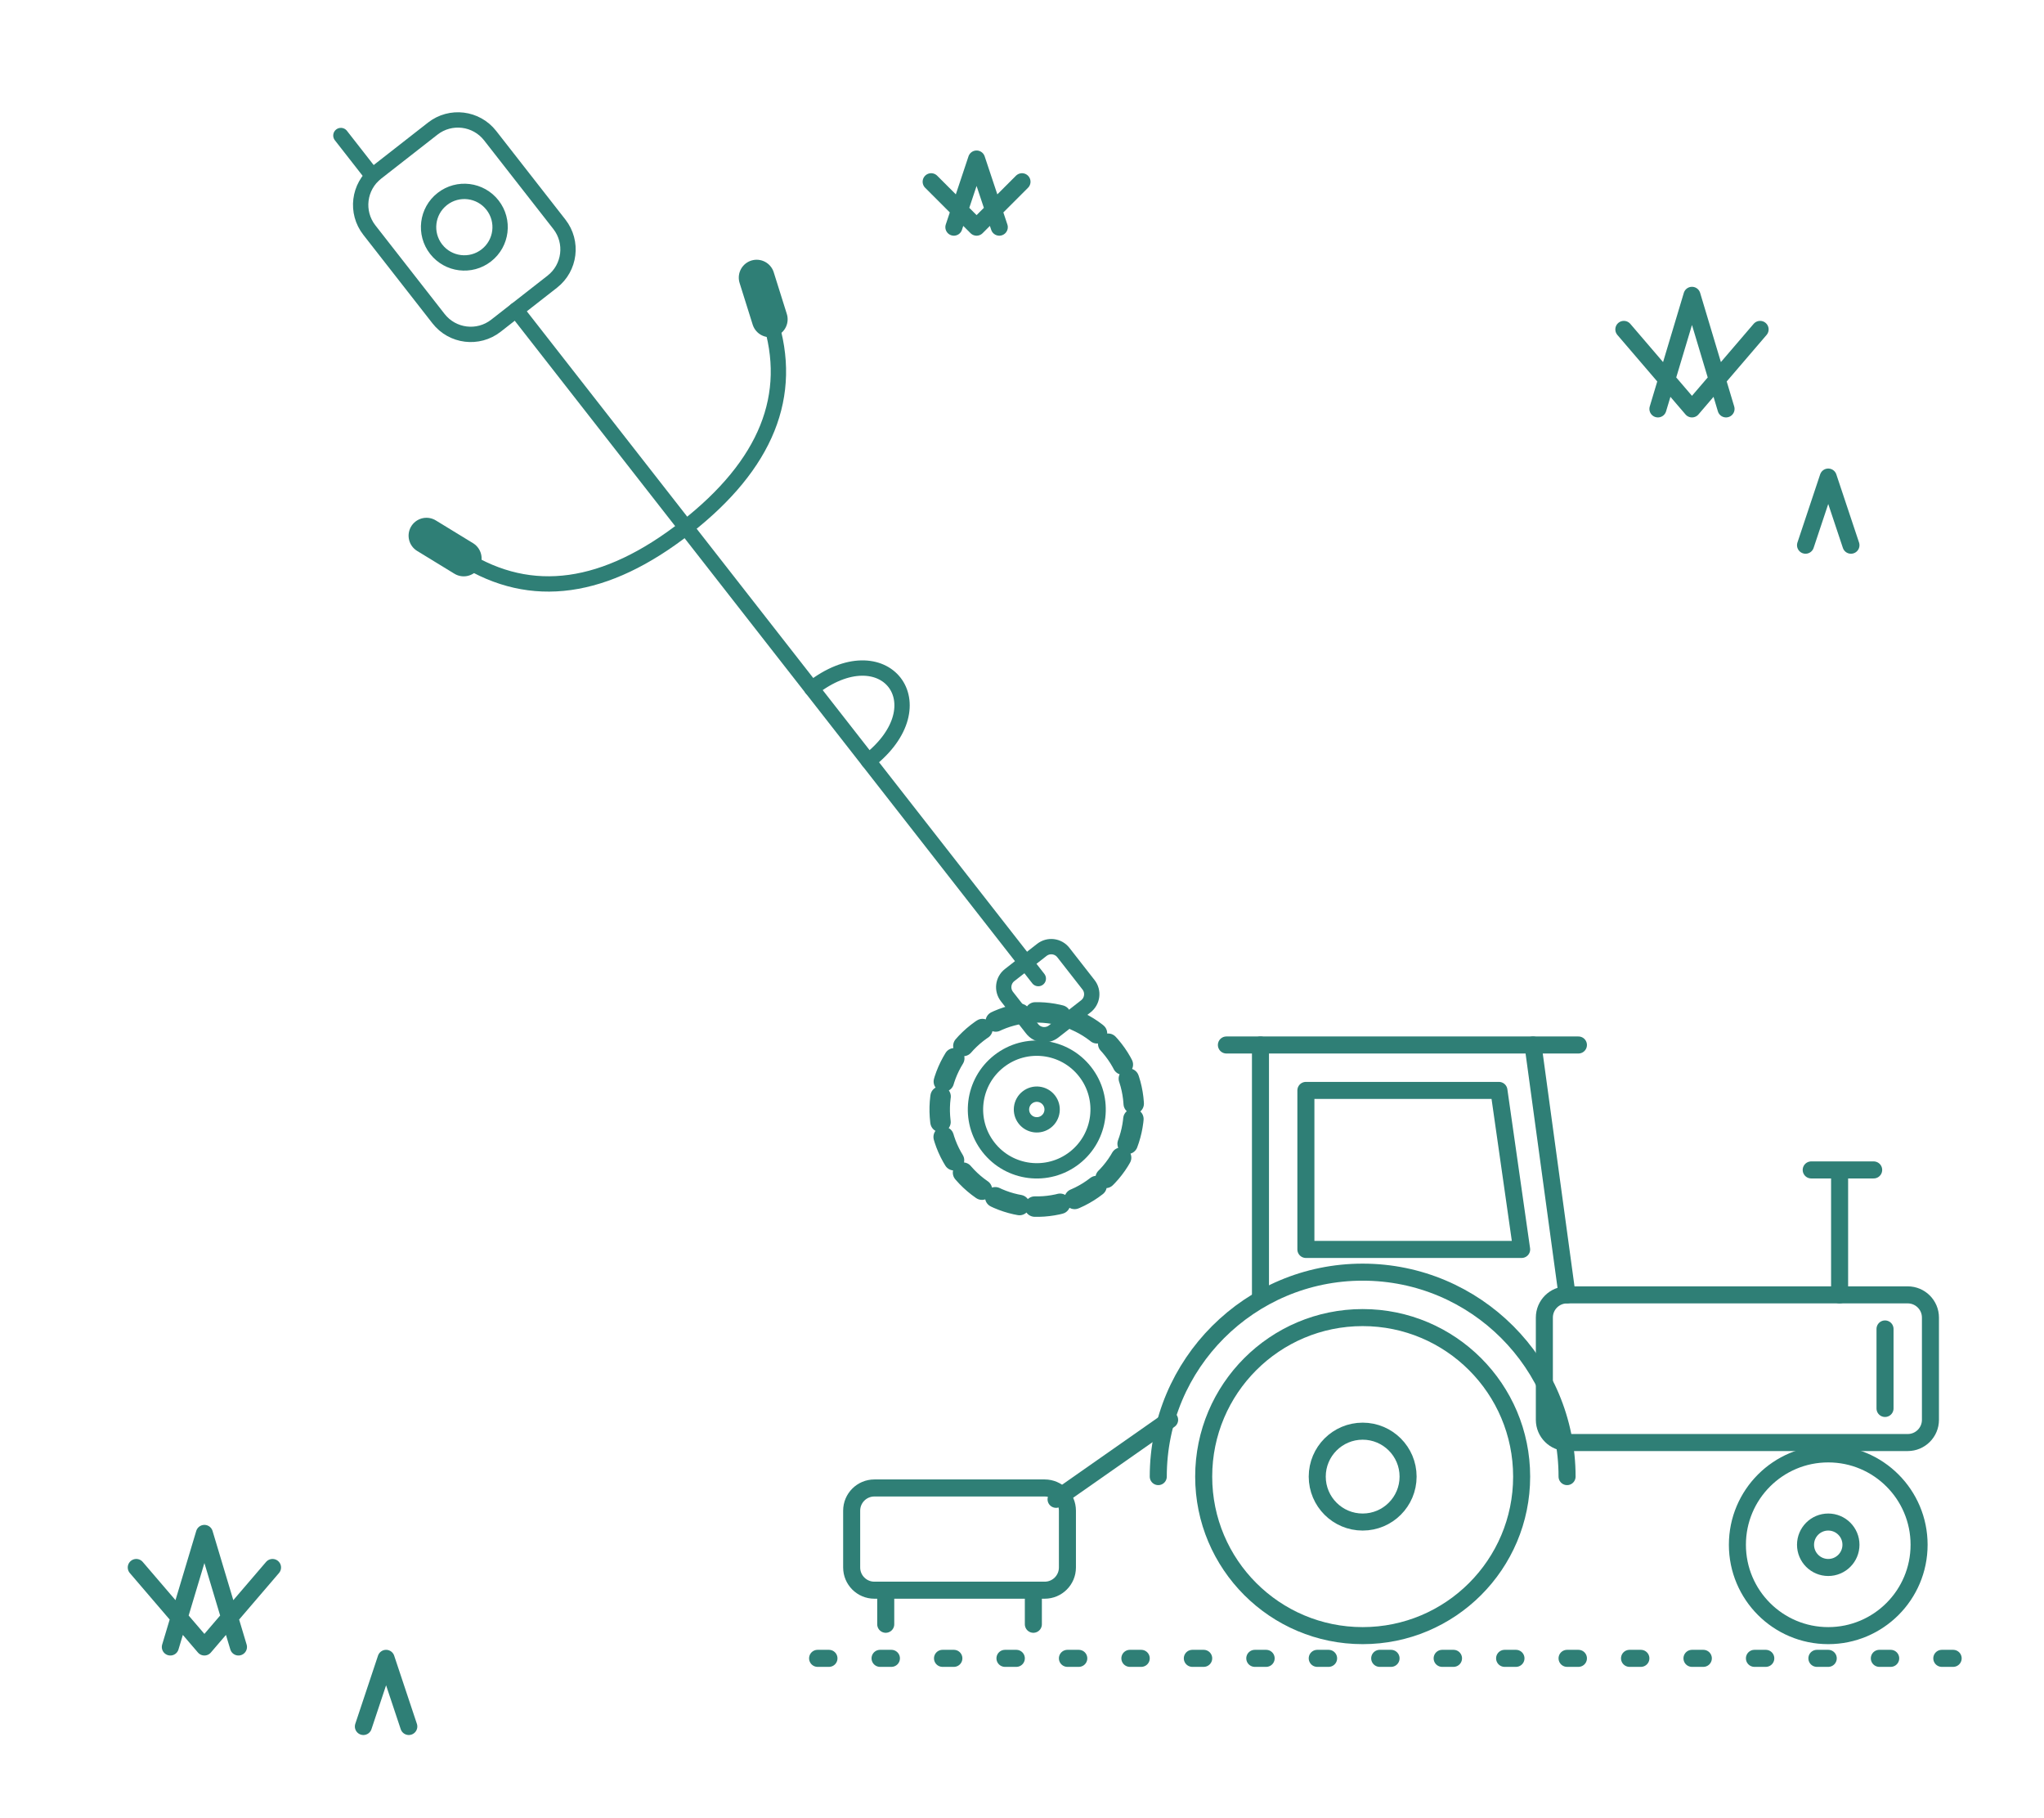
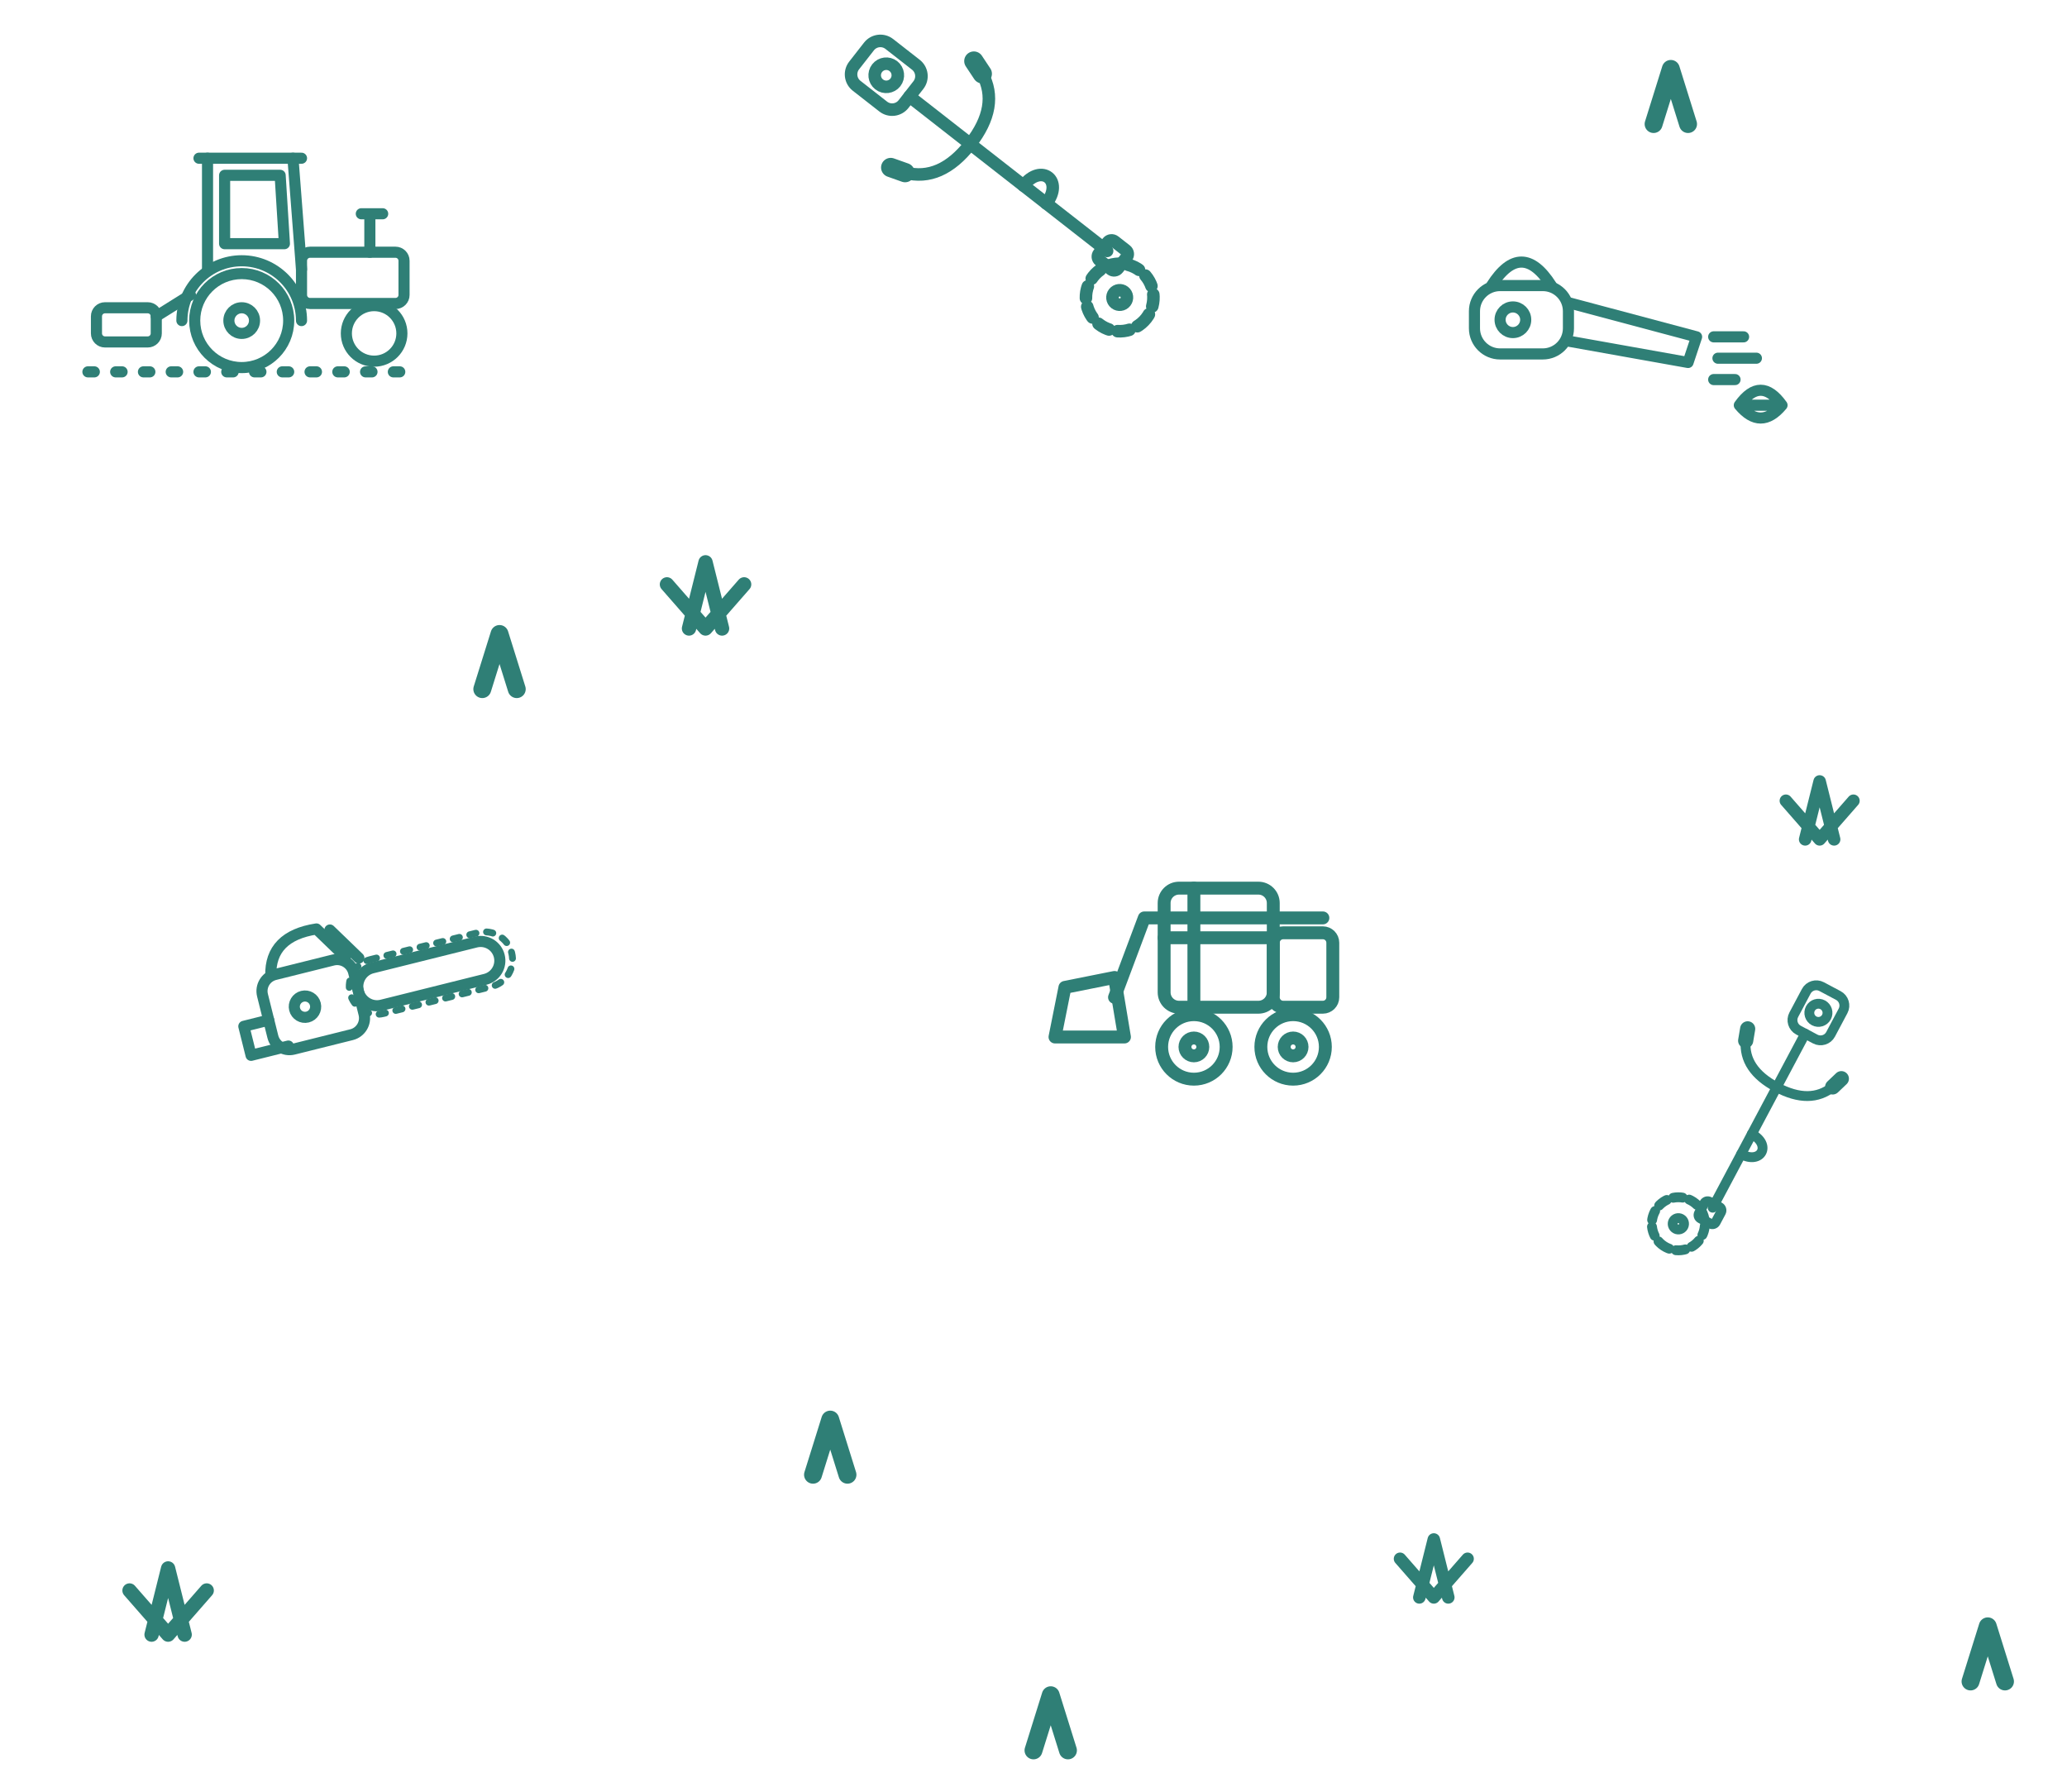
- <svg xmlns="http://www.w3.org/2000/svg" width="360" height="320" viewBox="0 0 360 320" fill="none" stroke="#2F7F76" stroke-width="3" stroke-linecap="round" stroke-linejoin="round">
-   <g transform="translate(92 56) rotate(52) scale(.9)">
-     <rect x="-40" y="-17" width="38" height="30" rx="8" />
-     <circle cx="-21" cy="-2" r="7" />
-     <path d="M-40 6 H-50" />
-     <path d="M-2 0 H164" />
-     <path d="M30 -38 Q52 -30 52 0 Q52 30 30 38" />
-     <path d="M30 -38 L22 -41 M30 38 L22 41" stroke-width="7" />
-     <path d="M92 0 C92 -18 110 -18 110 0" />
-     <rect x="160" y="-7" width="14" height="14" rx="3" />
-     <circle cx="184" cy="16" r="19" stroke-dasharray="5 3" stroke-width="4" />
-     <circle cx="184" cy="16" r="12" />
-     <circle cx="184" cy="16" r="3" />
-   </g>
-   <g transform="translate(200 170)">
-     <path d="M16 14 H78" />
-     <path d="M22 14 V58 M70 14 L76 58" />
-     <path d="M30 22 H64 L68 50 H30 Z" />
-     <rect x="72" y="58" width="68" height="26" rx="4" />
-     <path d="M132 64 V78" />
-     <path d="M124 58 V36 M119 36 H130" />
-     <path d="M4 90 A36 36 0 0 1 76 90" />
-     <circle cx="40" cy="90" r="28" />
-     <circle cx="40" cy="90" r="8" />
-     <circle cx="122" cy="102" r="16" />
-     <circle cx="122" cy="102" r="4" />
-     <path d="M6 80 L-14 94" />
-     <rect x="-50" y="92" width="38" height="18" rx="4" />
-     <path d="M-44 110 V116 M-18 110 V116" />
-     <path d="M-56 122 H152" stroke-dasharray="2 9" />
-   </g>
-   <path d="M292 72 L298 52 L304 72 M298 72 L286 58 M298 72 L310 58" />
-   <path d="M318 96 L322 84 L326 96" />
-   <path d="M30 290 L36 270 L42 290 M36 290 L24 276 M36 290 L48 276" />
-   <path d="M64 304 L68 292 L72 304" />
-   <path d="M168 40 L172 28 L176 40 M172 40 L164 32 M172 40 L180 32" />
+ <svg xmlns="http://www.w3.org/2000/svg" width="300" height="260" viewBox="0 0 300 260" fill="none" stroke="#2F7F76" stroke-width="2.6" stroke-linecap="round" stroke-linejoin="round">
+   <defs>
+     <g id="trator">
+       <path d="M24 8 H48" />
+       <path d="M26 8 V34 M46 8 L48 34" />
+       <path d="M30 12 H43 L44 28 H30 Z" />
+       <rect x="48" y="30" width="24" height="12" rx="2" />
+       <path d="M64 30 V21 M62 21 H67" />
+       <path d="M20 46 A14 14 0 0 1 48 46" />
+       <circle cx="34" cy="46" r="11" />
+       <circle cx="34" cy="46" r="3" />
+       <circle cx="65" cy="49" r="6.5" />
+       <path d="M22 40 L14 45" />
+       <rect x="0" y="43" width="14" height="8" rx="2" />
+       <path d="M-2 58 H74" stroke-dasharray="1.5 5" />
+     </g>
+     <g id="rocadeira">
+       <rect x="-13" y="-6" width="13" height="11" rx="3" />
+       <circle cx="-6.5" cy="-0.5" r="2.4" />
+       <path d="M0 0 H52" />
+       <path d="M9 -13 Q16 -10 16 0 Q16 10 9 13" />
+       <path d="M9 -13 L6 -14 M9 13 L6 14" stroke-width="4" />
+       <path d="M30 0 C30 -6 36 -6 36 0" />
+       <rect x="51" y="-2.5" width="5" height="5" rx="1" />
+       <circle cx="60" cy="6" r="7" stroke-dasharray="2.5 1.8" />
+       <circle cx="60" cy="6" r="1.5" />
+     </g>
+     <g id="soprador">
+       <rect x="0" y="12" width="22" height="16" rx="6" />
+       <path d="M4 12 Q11 1 18 12" />
+       <circle cx="9" cy="20" r="3" />
+       <path d="M22 16 L52 24 M22 25 L50 30 M52 24 L50 30" />
+       <path d="M56 24 h7 M57 29 h9 M56 34 h5" />
+       <path d="M62 40 q5 -7 10 0 q-5 6 -10 0 Z M62 40 l10 0" />
+     </g>
+     <g id="motosserra">
+       <rect x="0" y="10" width="22" height="18" rx="4" />
+       <path d="M3 10 Q5 1 16 2 L21 10" />
+       <path d="M19 3 L24 11" />
+       <path d="M0 20 H-6 V27 H3" />
+       <rect x="22" y="14" width="34" height="9" rx="4.5" />
+       <rect x="20" y="12" width="39" height="13" rx="6.5" stroke-width="1.6" stroke-dasharray="1.5 2.5" />
+       <circle cx="9" cy="19" r="2.5" />
+     </g>
+     <g id="carregadeira">
+       <rect x="18" y="4" width="22" height="24" rx="3" />
+       <path d="M24 4 V28 M18 14 H40" />
+       <rect x="40" y="13" width="12" height="15" rx="2" />
+       <path d="M50 10 H14 L8 26" />
+       <path d="M-2 24 L8 22 L10 34 L-4 34 Z" />
+       <circle cx="24" cy="36" r="6.5" />
+       <circle cx="44" cy="36" r="6.5" />
+       <circle cx="24" cy="36" r="1.8" />
+       <circle cx="44" cy="36" r="1.8" />
+     </g>
+     <path id="grama" d="M0 14 L3 2 L6 14 M3 14 L-4 6 M3 14 L10 6" />
+     <path id="graminha" d="M0 8 L2.5 0 L5 8" />
+   </defs>
+   <use href="#trator" transform="translate(14 18) scale(.62)" />
+   <use href="#rocadeira" transform="translate(132 14) rotate(38) scale(.7)" />
+   <use href="#soprador" transform="translate(214 34) scale(.62)" />
+   <use href="#motosserra" transform="translate(36 136) rotate(-14) scale(.62)" />
+   <use href="#carregadeira" transform="translate(156 126) scale(.72)" />
+   <use href="#rocadeira" transform="translate(262 150) rotate(118) scale(.55)" />
+   <use href="#grama" transform="translate(100 80) scale(.8)" />
+   <use href="#grama" transform="translate(262 112) scale(.7)" />
+   <use href="#grama" transform="translate(22 226) scale(.8)" />
+   <use href="#grama" transform="translate(206 222) scale(.7)" />
+   <use href="#graminha" transform="translate(118 206)" />
+   <use href="#graminha" transform="translate(70 92)" />
+   <use href="#graminha" transform="translate(286 236)" />
+   <use href="#graminha" transform="translate(150 246)" />
+   <use href="#graminha" transform="translate(240 10)" />
</svg>
